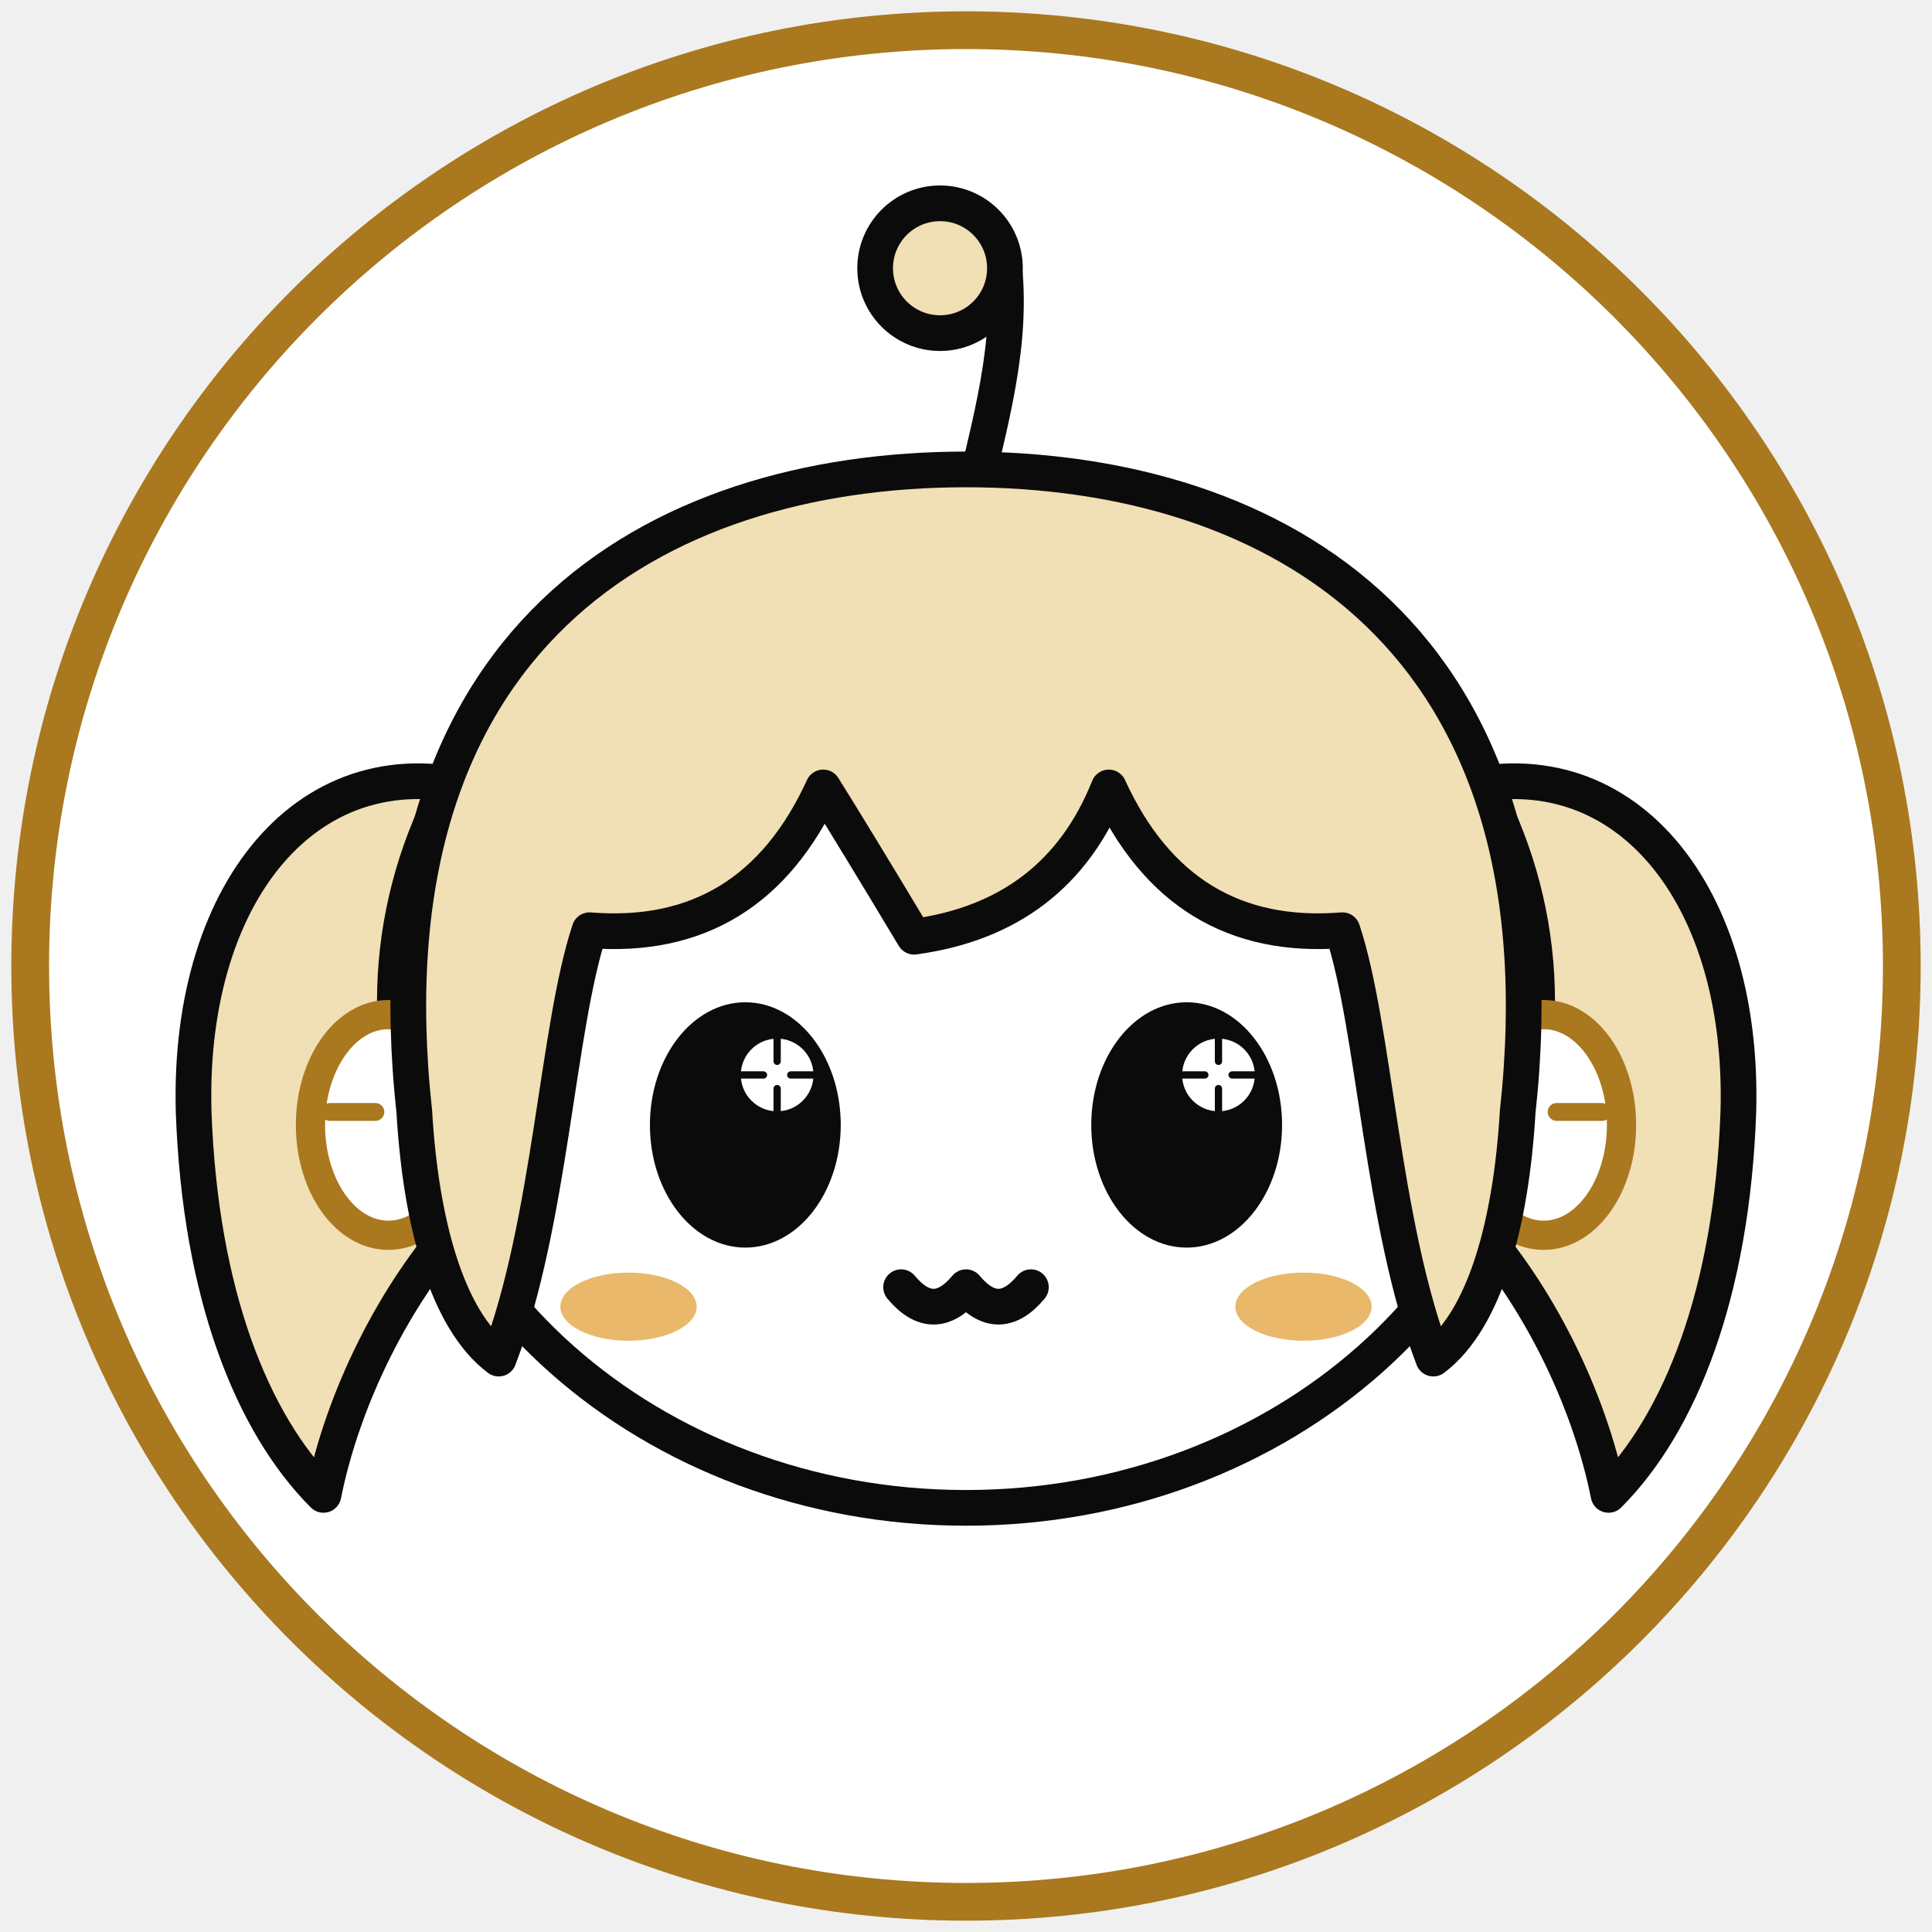
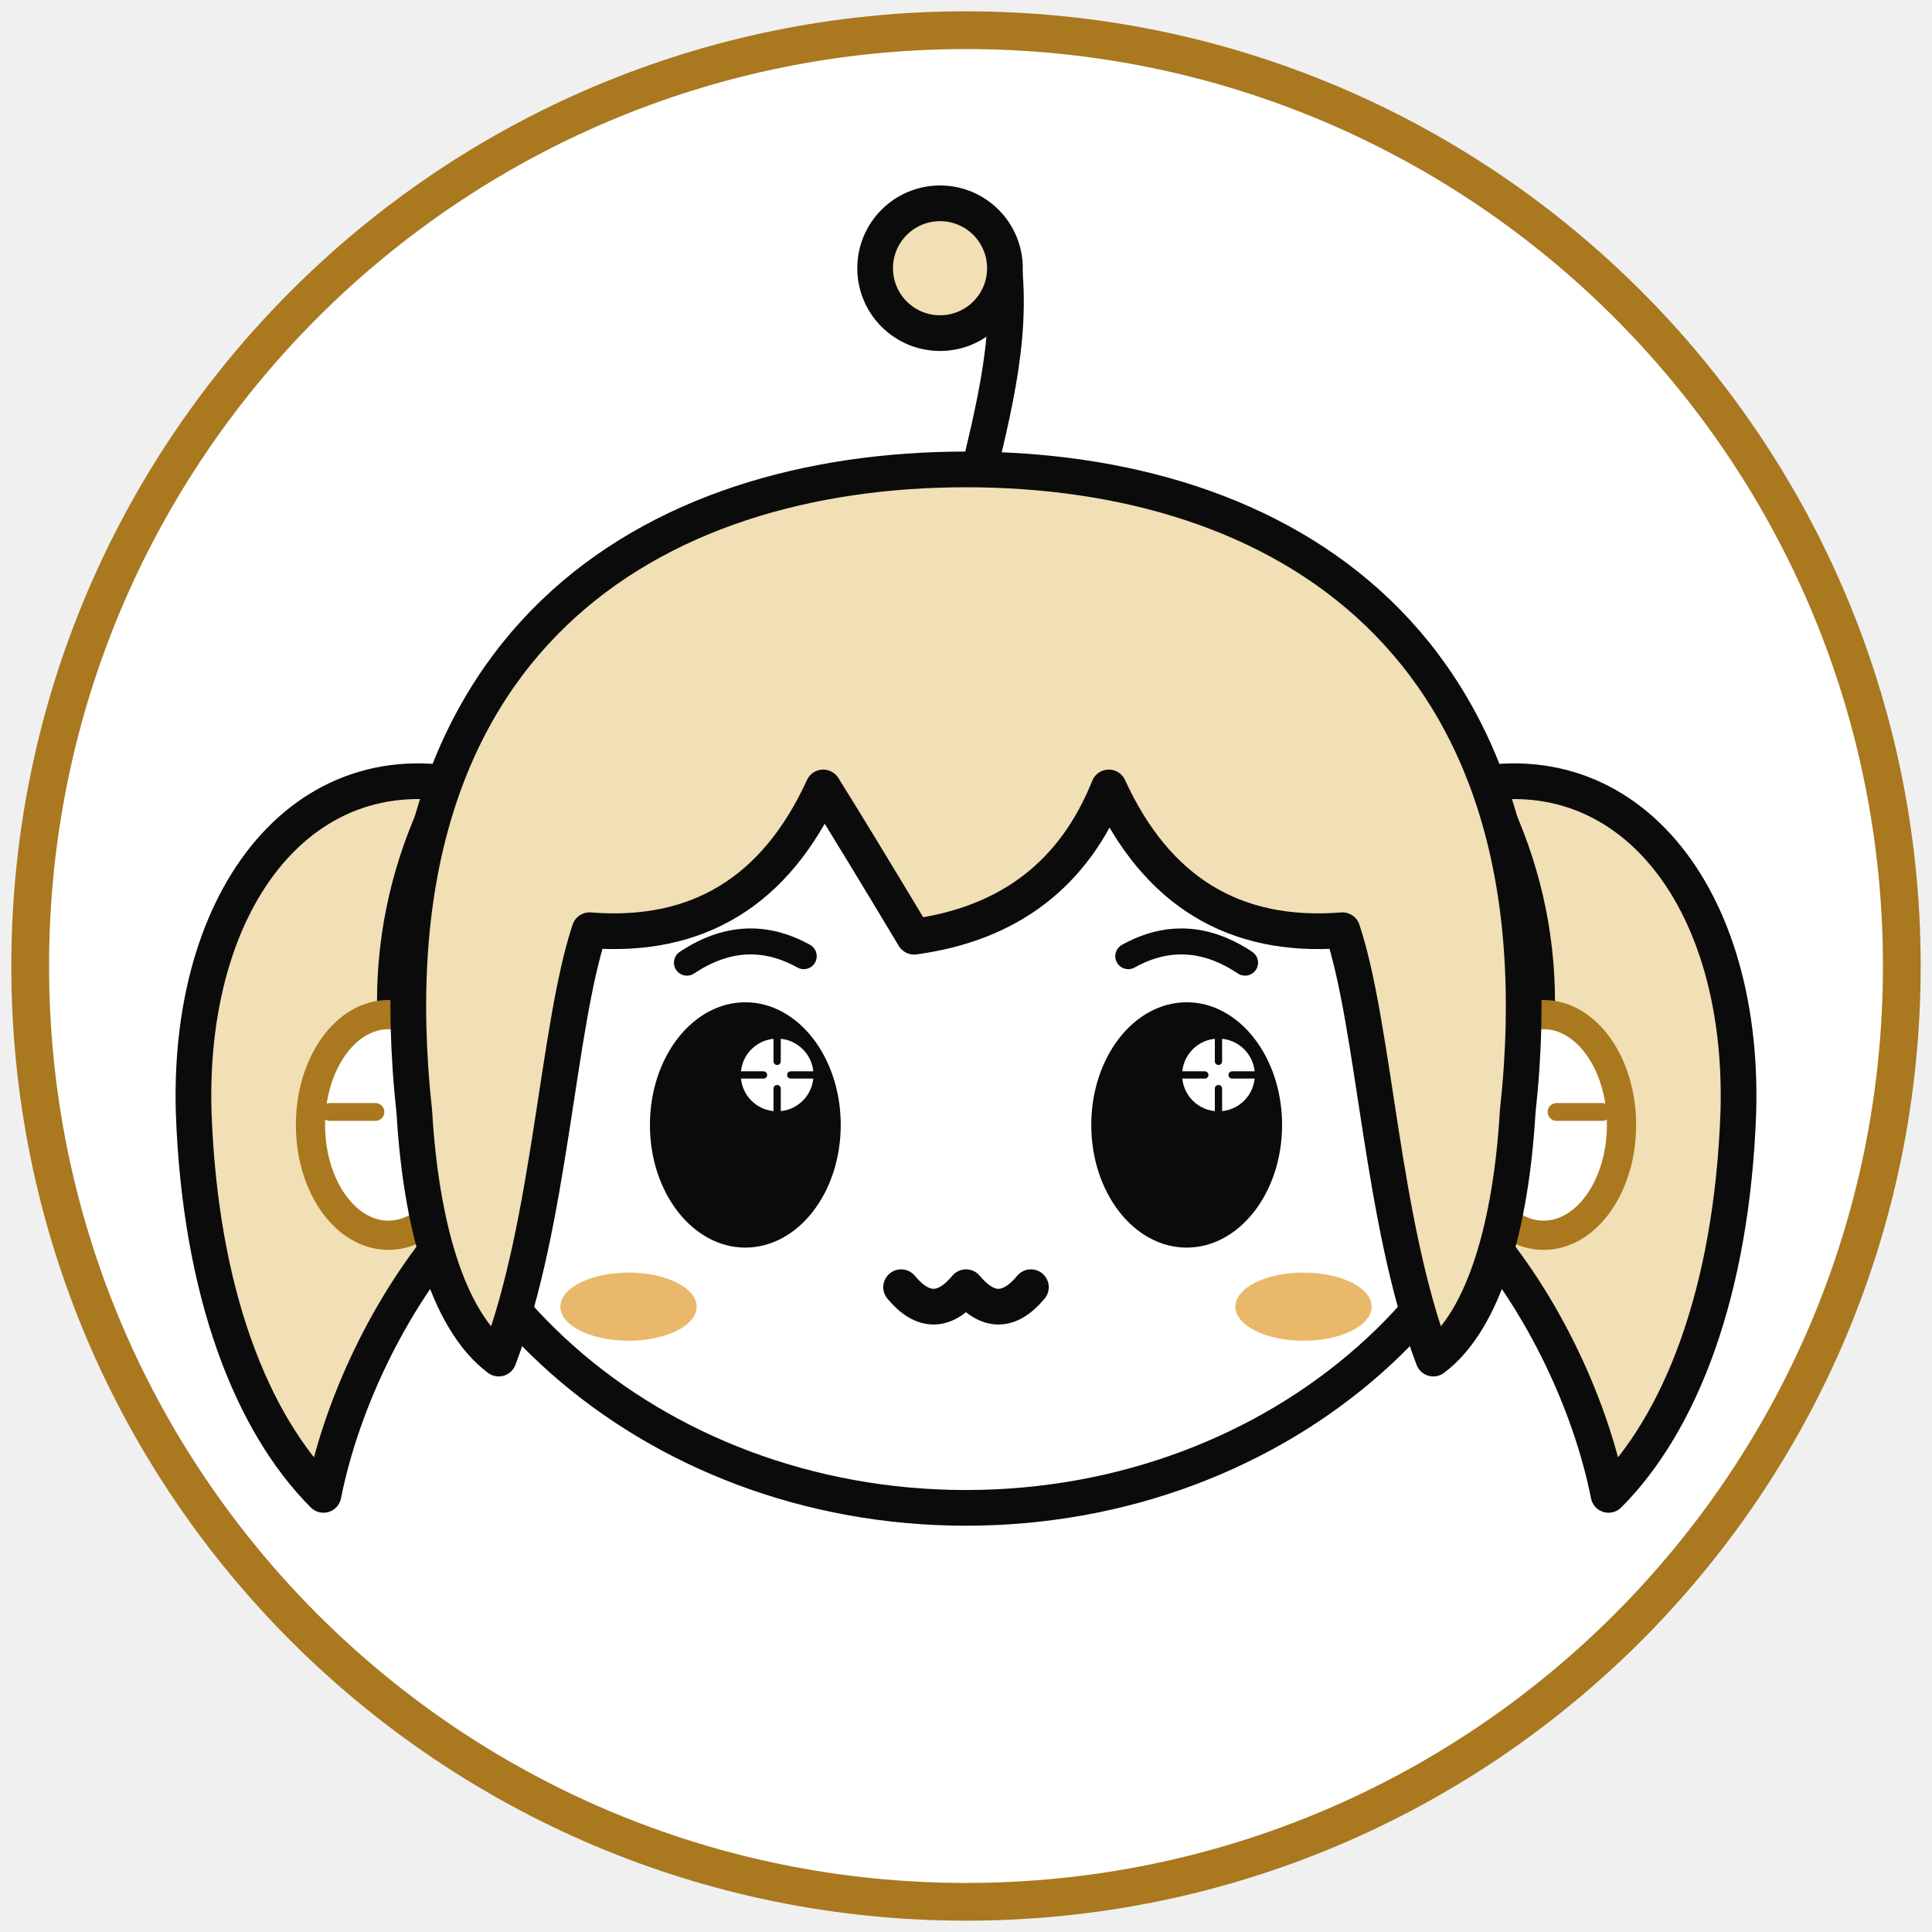
<svg xmlns="http://www.w3.org/2000/svg" viewBox="0 0 512 512">
  <defs>
    <clipPath id="disc">
      <circle cx="256" cy="256" r="243" />
    </clipPath>
  </defs>
  <circle cx="256" cy="256" r="248" fill="#ffffff" />
  <g clip-path="url(#disc)" stroke="#0b0b0b" stroke-width="11" stroke-linecap="round" stroke-linejoin="round">
    <g transform="translate(256 262) scale(0.86) translate(-256 -258)">
      <path fill="#f1dfb5" d="M110 198 C56 180 16 226 18 296 C20 352 36 392 58 414 C64 384 80 352 100 330 C112 317 112 260 112 222 Z" />
      <path fill="#f1dfb5" d="M402 198 C456 180 496 226 494 296 C492 352 476 392 454 414 C448 384 432 352 412 330 C400 317 400 260 400 222 Z" />
      <ellipse cx="256" cy="262" rx="176" ry="156" fill="#ffffff" />
      <g stroke="#a9781f" stroke-width="9" fill="#ffffff">
        <ellipse cx="78" cy="300" rx="24" ry="34" />
        <ellipse cx="434" cy="300" rx="24" ry="34" />
      </g>
      <g stroke="#a9781f" stroke-width="5.5" stroke-linecap="round">
        <path d="M60 296 h14" />
        <path d="M438 296 h14" />
      </g>
      <g fill="none" stroke="#0b0b0b" stroke-width="11" stroke-linecap="round">
        <circle cx="248" cy="36" r="20" fill="#f1dfb5" />
        <path d="M268 38 C270 64 262 88 256 116" />
      </g>
      <path fill="#f1dfb5" d="M86 296 C70 150 160 98 256 98 C352 98 442 150 426 296       C424 330 416 360 400 372 C384 330 382 270 372 240 Q322 244 300 196 Q284 236 240 242 Q222 212 212 196       Q190 244 140 240 C130 270 128 330 112 372 C96 360 88 330 86 296 Z" />
+       <g fill="none" stroke-width="8">
+         <path d="M170 250 Q188 238 206 248" />
+         <path d="M306 248 Q324 238 342 250" />
+       </g>
      <g stroke="none">
        <g transform="translate(188 300) scale(1.4) translate(-196 -300)">
          <ellipse cx="196" cy="300" rx="21" ry="27" fill="#0b0b0b" />
          <circle cx="203" cy="289" r="8" fill="#fff" />
          <g stroke="#0b0b0b" stroke-width="1.6" stroke-linecap="round" fill="none">
            <path d="M203 281v5M203 292v5M195 289h5M206 289h5" />
          </g>
        </g>
        <g transform="translate(324 300) scale(1.4) translate(-316 -300)">
          <ellipse cx="316" cy="300" rx="21" ry="27" fill="#0b0b0b" />
          <circle cx="323" cy="289" r="8" fill="#fff" />
          <g stroke="#0b0b0b" stroke-width="1.6" stroke-linecap="round" fill="none">
            <path d="M323 281v5M323 292v5M315 289h5M326 289h5" />
          </g>
        </g>
      </g>
      <g fill="#e9b86a" stroke="none">
        <ellipse cx="152" cy="356" rx="21" ry="10.5" />
        <ellipse cx="360" cy="356" rx="21" ry="10.5" />
      </g>
      <path d="M236 350 q10 12 20 0 q10 12 20 0" fill="none" />
    </g>
  </g>
  <circle cx="256" cy="256" r="248" fill="none" stroke="#a9781f" stroke-width="10" />
</svg>
